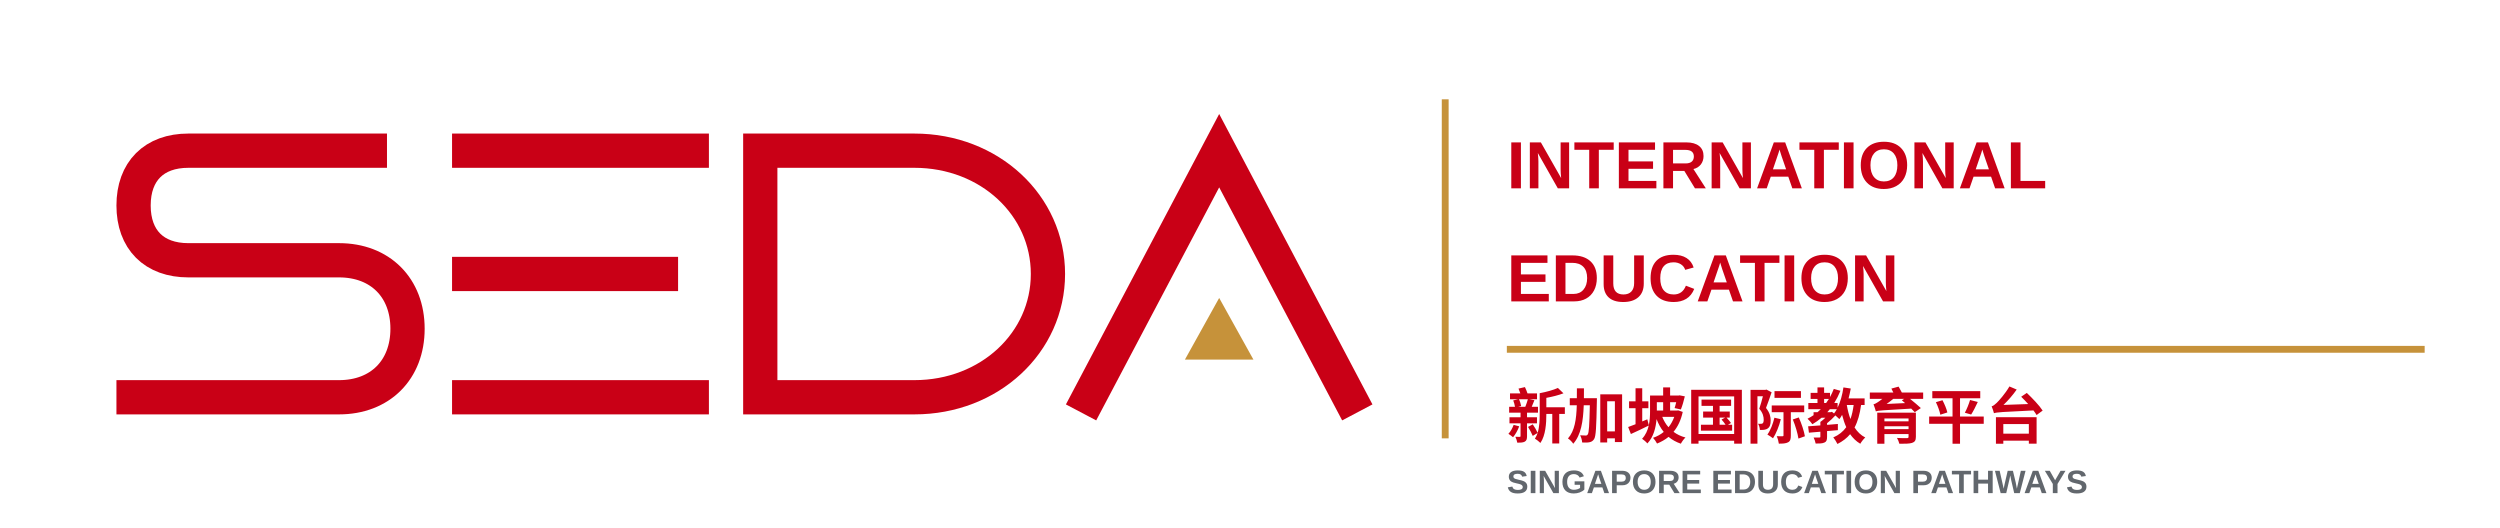
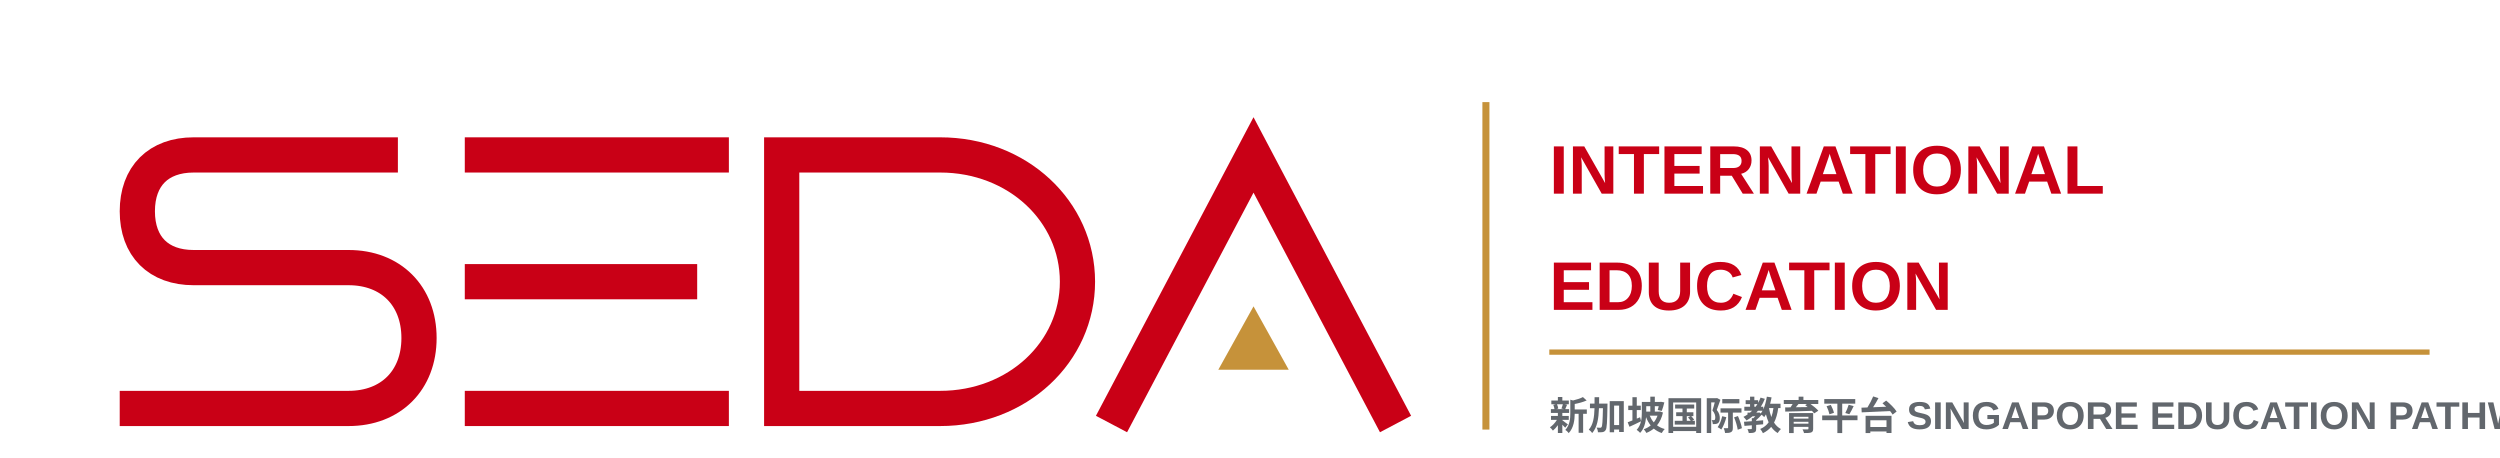
- <svg xmlns="http://www.w3.org/2000/svg" viewBox="0 0 730 154" role="img" aria-labelledby="seda-title">
+ <svg xmlns="http://www.w3.org/2000/svg" viewBox="0 0 710 130" role="img" aria-labelledby="seda-title">
  <defs>
    <style>
      .brand-red { fill: #c90016; }
      .brand-red-stroke { stroke: #c90016; }
      .brand-gold { fill: #c6923a; }
      .brand-gold-stroke { stroke: #c6923a; }
      .gray { fill: #62676d; }
      .latin {
        font-family: "Montserrat", "Avenir Next", "Helvetica Neue", Arial, sans-serif;
        font-weight: 700;
        letter-spacing: 0;
      }
      .chinese {
        font-family: "PingFang SC", "Noto Sans CJK SC", "Microsoft YaHei", sans-serif;
        font-weight: 700;
        letter-spacing: 0;
      }
    </style>
  </defs>
  <g aria-label="SEDA" class="brand-red-stroke" fill="none" stroke-width="10" stroke-linecap="square" stroke-linejoin="miter">
    <path d="M108 44H55C45 44 39 50 39 60C39 70 45 76 55 76H99C111 76 119 84 119 96C119 108 111 116 99 116H39" />
    <path d="M137 44H202M137 80H193M137 116H202" />
    <path d="M222 44H267C289 44 306 60 306 80C306 100 289 116 267 116H222V44Z" />
    <path d="M318 116L356 44L394 116" />
  </g>
  <polygon class="brand-gold" points="346,105 356,87 366,105" />
-   <line x1="422" y1="29" x2="422" y2="128" class="brand-gold-stroke" stroke-width="2" />
+   <line x1="422" y1="29" x2="422" y2="122" class="brand-gold-stroke" stroke-width="2" />
  <text x="440" y="55" class="brand-red latin" font-size="19.5" textLength="225" lengthAdjust="spacingAndGlyphs">INTERNATIONAL</text>
  <text x="440" y="88" class="brand-red latin" font-size="19.5" textLength="160" lengthAdjust="spacingAndGlyphs">EDUCATION</text>
-   <line x1="440" y1="102" x2="708" y2="102" class="brand-gold-stroke" stroke-width="2" />
-   <text x="440" y="128" class="brand-red chinese" font-size="17.5" textLength="230" lengthAdjust="spacingAndGlyphs">新加坡国际教育平台</text>
-   <text x="440" y="144" class="gray latin" font-size="9.5" textLength="220" lengthAdjust="spacingAndGlyphs">SINGAPORE EDUCATION PATHWAYS</text>
+   <line x1="440" y1="100" x2="690" y2="100" class="brand-gold-stroke" stroke-width="1.5" />
+   <text x="440" y="122" class="gray latin" font-size="11" textLength="250" lengthAdjust="spacingAndGlyphs">新加坡国际教育平台  SINGAPORE EDUCATION PATHWAYS</text>
</svg>
